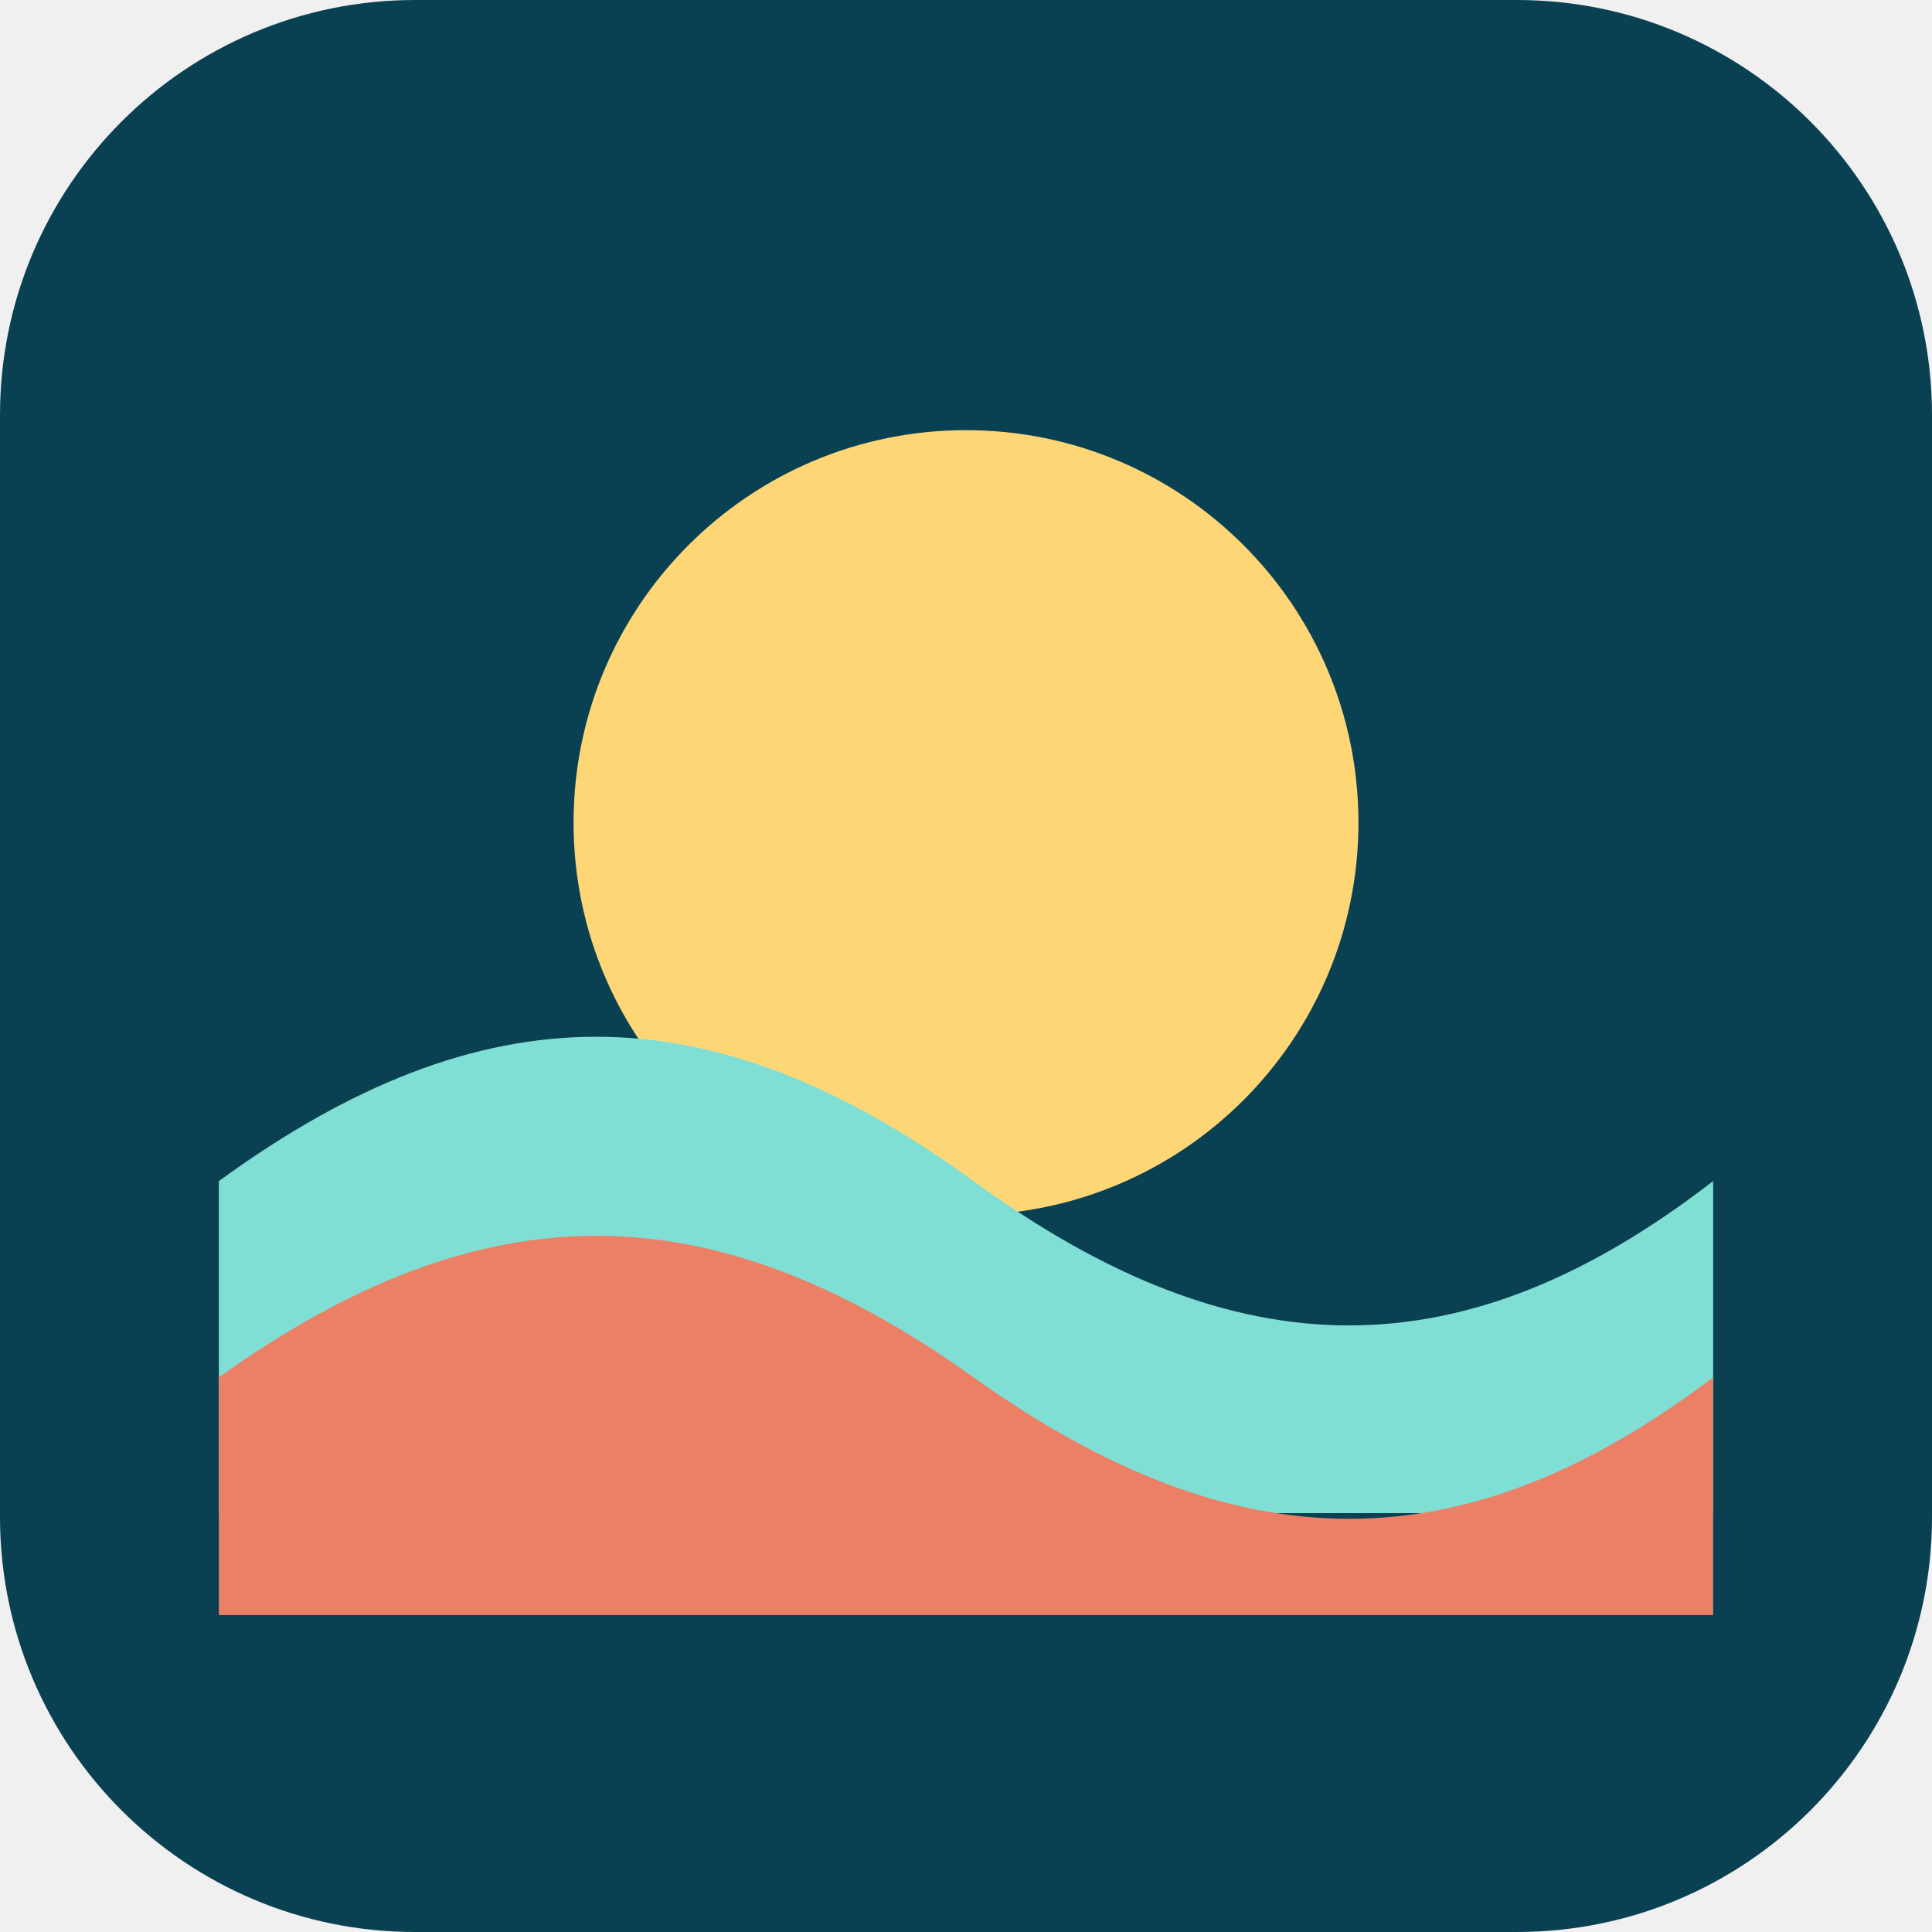
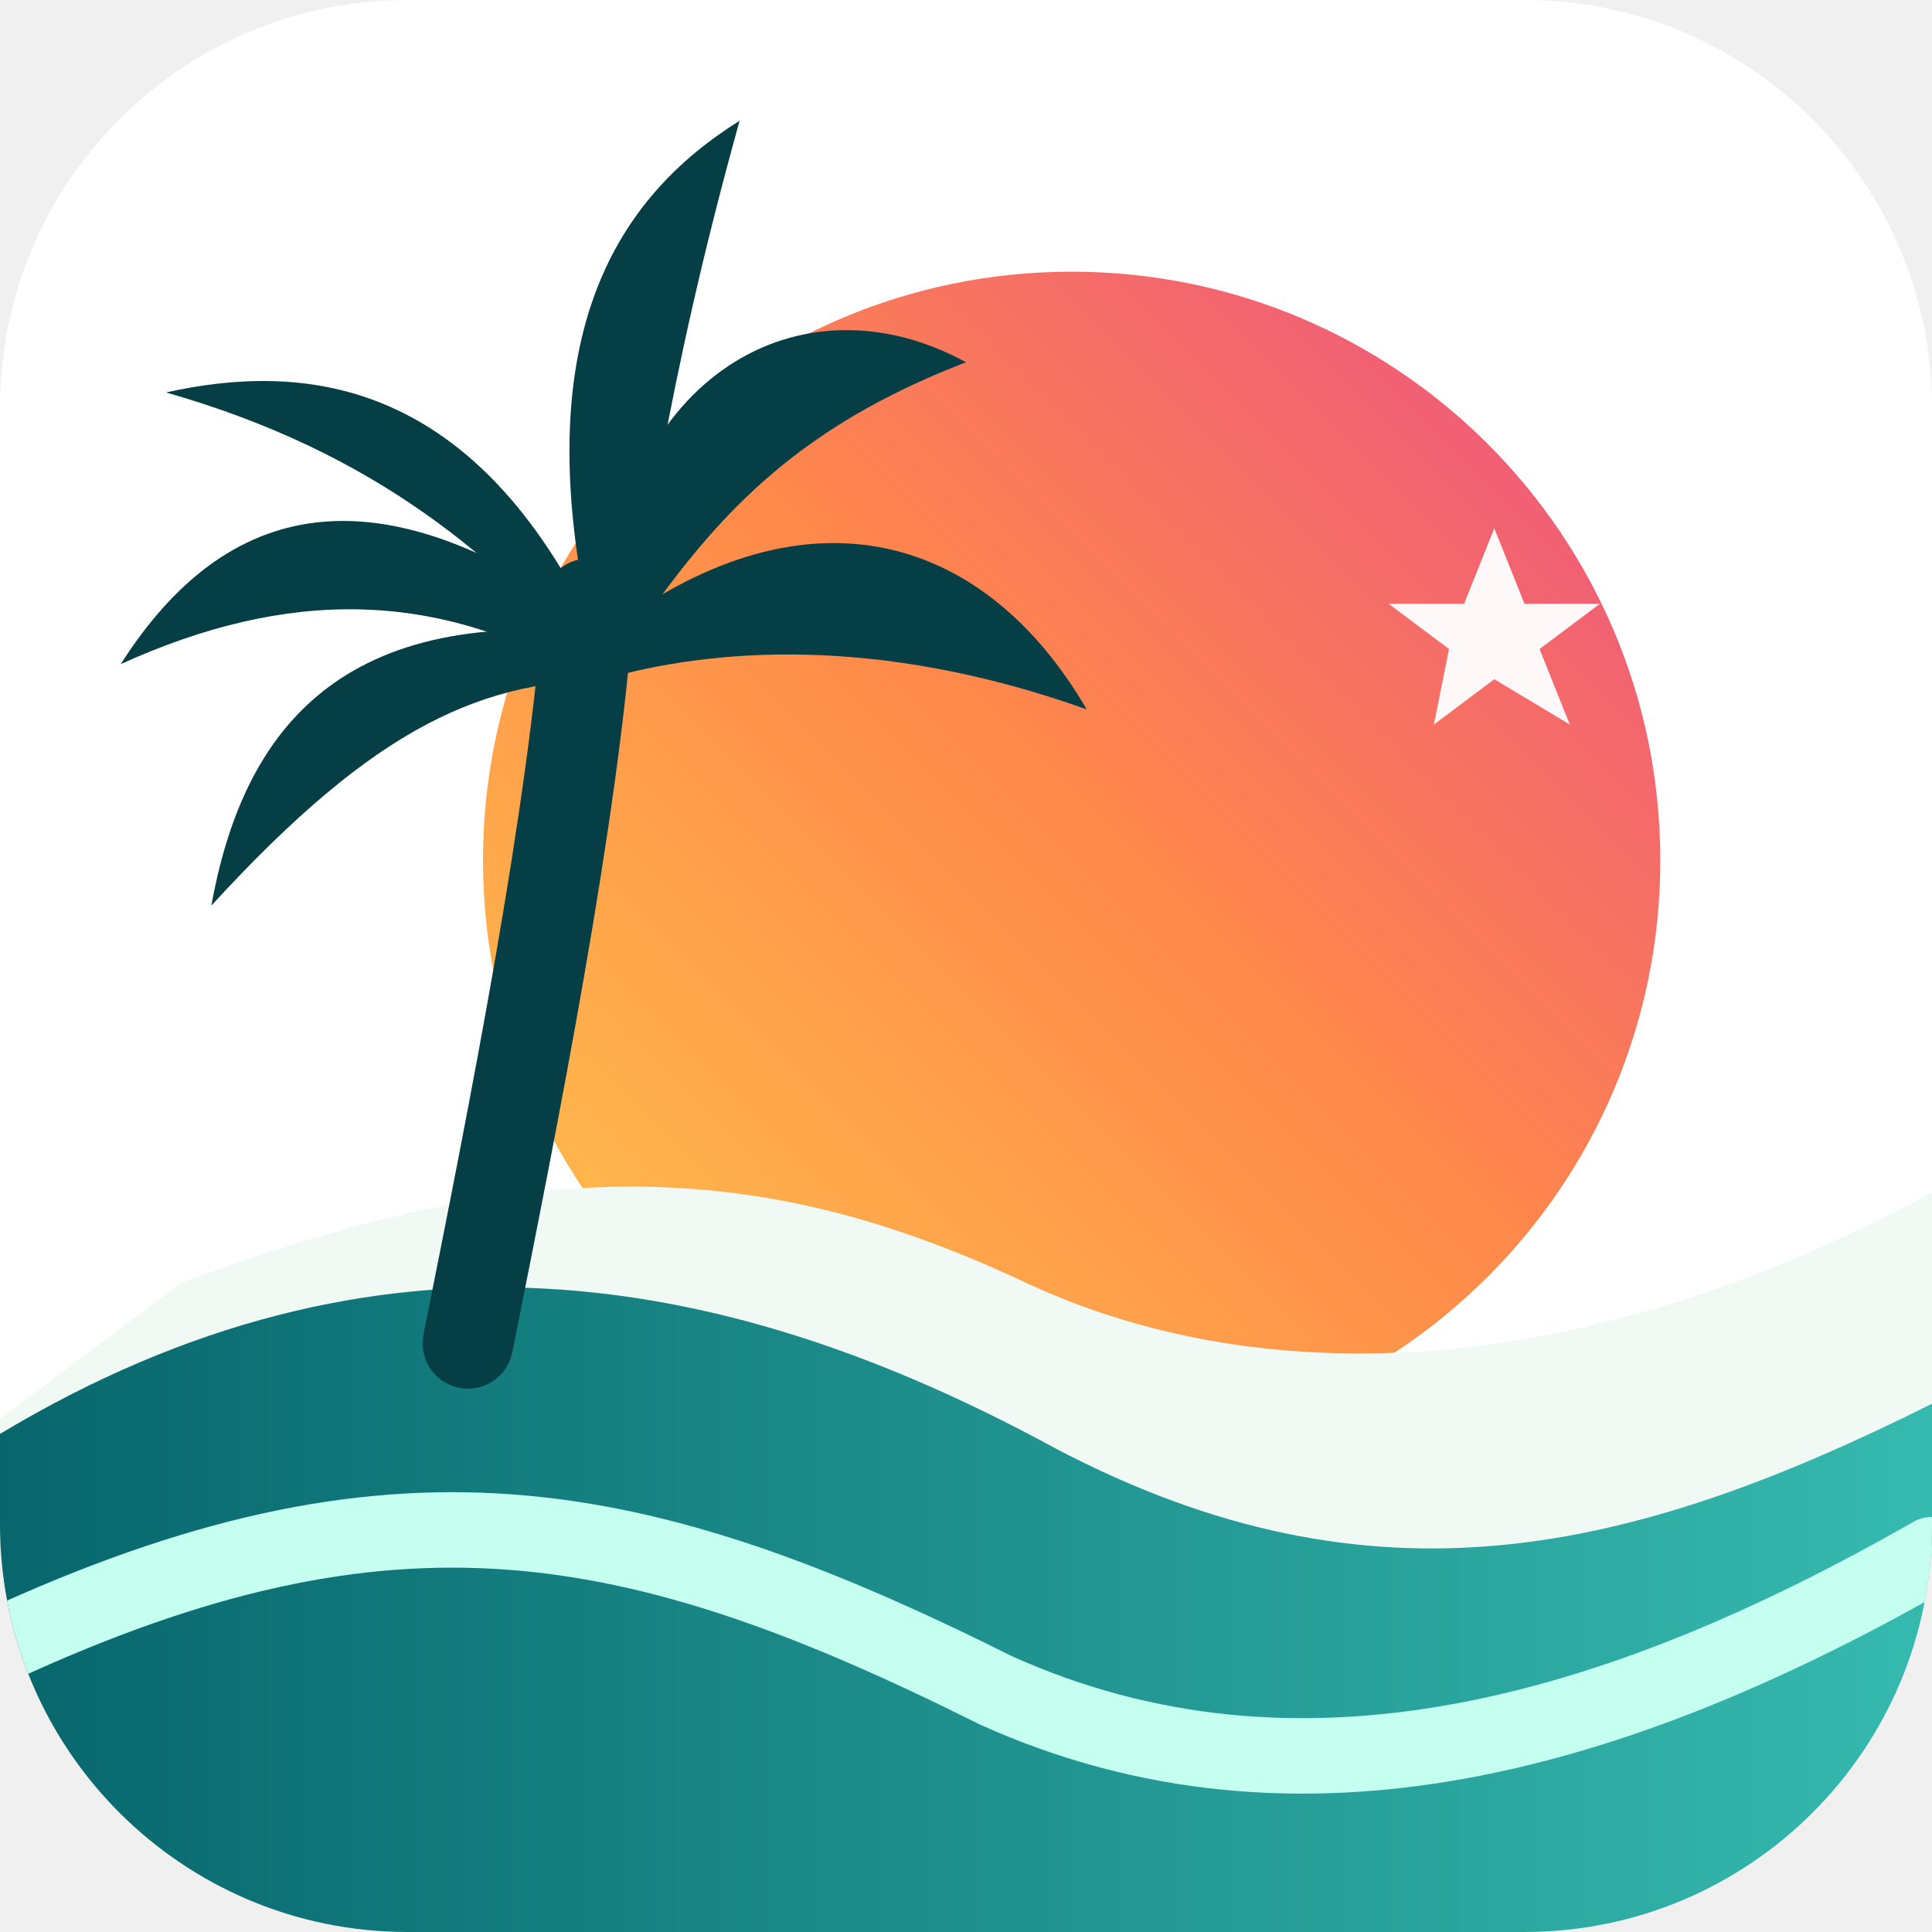
- <svg xmlns="http://www.w3.org/2000/svg" viewBox="0 0 512 512">
-   <rect width="512" height="512" rx="110" fill="#0a4152" />
-   <circle cx="256" cy="218" r="104" fill="#ffd676" />
-   <path d="M58 313c70-51 130-51 200 0s130 51 196 0v88H58z" fill="#80dfd4" />
-   <path d="M58 365c70-50 130-50 200 0s130 50 196 0v63H58z" fill="#ec8067" />
+ <svg xmlns="http://www.w3.org/2000/svg" viewBox="0 0 128 128" role="img" aria-label="TORREMOLINOS symbol — Mediterranean sun, palm tree and sea">
+   <defs>
+     <linearGradient id="sun" x1="0" y1="1" x2="1" y2="0">
+       <stop stop-color="#FFC84D" />
+       <stop offset=".52" stop-color="#FF894A" />
+       <stop offset="1" stop-color="#EA4D88" />
+     </linearGradient>
+     <linearGradient id="sea" x1="0" y1="0" x2="1" y2="0">
+       <stop stop-color="#07666C" />
+       <stop offset="1" stop-color="#36BAAF" />
+     </linearGradient>
+     <clipPath id="square">
+       <rect width="128" height="128" rx="27" />
+     </clipPath>
+   </defs>
+   <g clip-path="url(#square)">
+     <rect width="128" height="128" fill="#FFFFFF" />
+     <circle cx="71" cy="57" r="39" fill="url(#sun)" />
+     <path d="M12 85C36 76 51 77 68 85C83 92 104 92 128 79V128H0V94Z" fill="#F1F9F5" />
+     <path d="M0 95C25 80 48 84 70 96C91 107 108 103 128 93V128H0Z" fill="url(#sea)" />
+     <path d="M0 109C26 97 42 100 66 112C86 121 107 115 128 103" stroke="#C5FFF0" stroke-width="5" stroke-linecap="round" fill="none" />
+     <path d="M31 89C34 74 38 54 39 40" stroke="#063E45" stroke-width="6" stroke-linecap="round" fill="none" />
+     <g fill="#063E45">
+       <path d="M39 41C25 31 15 33 8 44C19 39 29 39 39 45Z" />
+       <path d="M39 41C31 25 20 24 11 26C25 30 33 37 40 45Z" />
+       <path d="M40 41C41 25 53 18 64 24C51 29 46 36 40 45Z" />
+       <path d="M40 42C53 32 65 35 72 47C58 42 47 43 40 45Z" />
+       <path d="M39 41C35 22 41 13 49 8C44 26 43 36 41 46Z" />
+       <path d="M40 42C22 40 16 49 14 60C25 48 32 45 41 45Z" />
+     </g>
+     <path d="M99 35L101 40L106 40L102 43L104 48L99 45L95 48L96 43L92 40L97 40Z" fill="#fff" opacity=".95" />
+   </g>
</svg>
